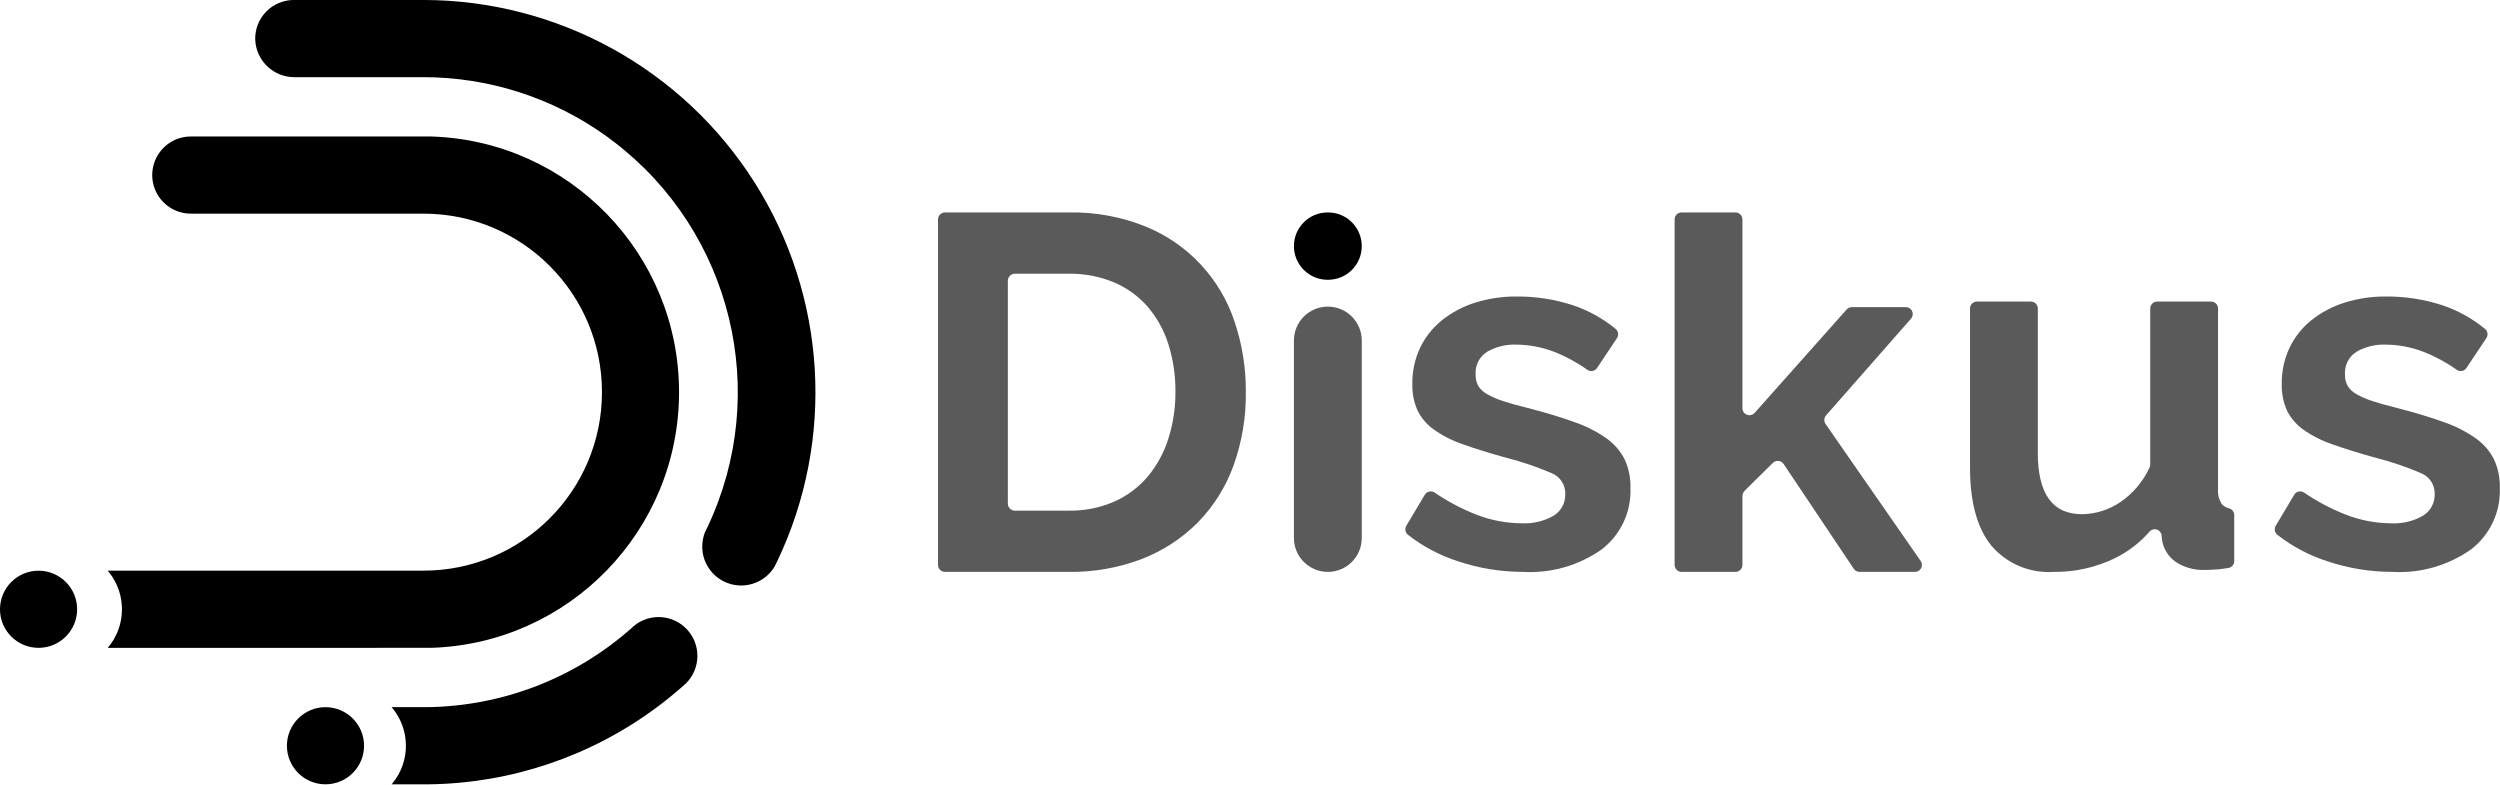
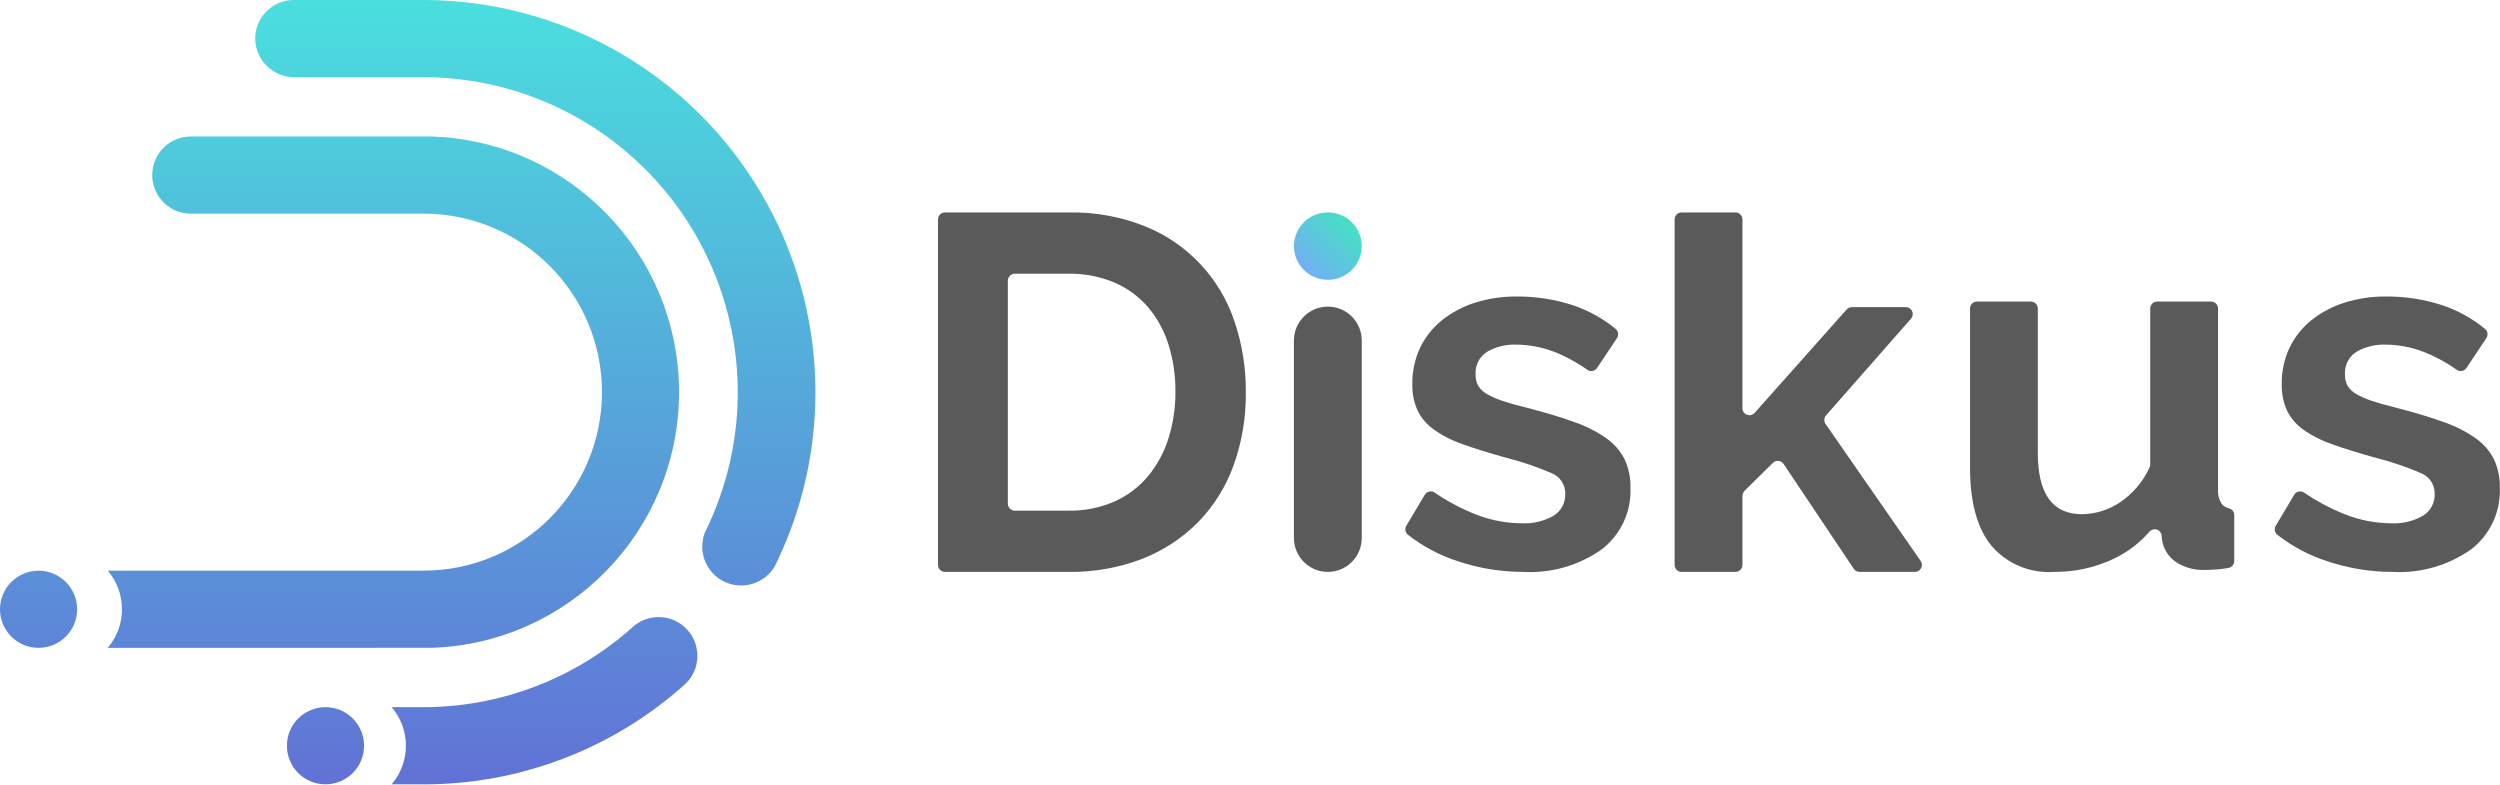
<svg xmlns="http://www.w3.org/2000/svg" width="254.997" height="80" viewBox="0 0 254.997 80">
  <defs>
    <linearGradient id="linear-gradient" x1="1" x2="0" y2="1" gradientUnits="objectBoundingBox">
-       <stop offset="0" stopColor="#3cebb9" />
-       <stop offset="1" stopColor="#7ba5ff" />
+       <stop offset="0" stop-color="#3cebb9" />
+       <stop offset="1" stop-color="#7ba5ff" />
    </linearGradient>
    <linearGradient id="linear-gradient-2" x1="0.5" x2="0.5" y2="1" gradientUnits="objectBoundingBox">
-       <stop offset="0" stopColor="#4adede" />
-       <stop offset="1" stopColor="#6172d6" />
+       <stop offset="0" stop-color="#4adede" />
+       <stop offset="1" stop-color="#6172d6" />
    </linearGradient>
  </defs>
  <g id="Group_253" data-name="Group 253" transform="translate(-10.002 0.001)">
    <g id="Group_251" data-name="Group 251" transform="translate(105.678 21.668)">
      <path id="Path_156" data-name="Path 156" d="M1329.184,474.972V439.727a.709.709,0,0,1,.709-.709h12.614a19.918,19.918,0,0,1,7.875,1.446,15.831,15.831,0,0,1,9.063,9.734,21.863,21.863,0,0,1,1.136,7.1,21.463,21.463,0,0,1-1.265,7.565,16.16,16.16,0,0,1-3.64,5.784,16.4,16.4,0,0,1-5.706,3.718,20.145,20.145,0,0,1-7.462,1.317h-12.614A.709.709,0,0,1,1329.184,474.972ZM1353.4,457.3a15.613,15.613,0,0,0-.723-4.854,10.878,10.878,0,0,0-2.117-3.821,9.44,9.44,0,0,0-3.434-2.479,11.6,11.6,0,0,0-4.622-.878h-5.478a.718.718,0,0,0-.718.718v22.73a.718.718,0,0,0,.718.718h5.478a11.16,11.16,0,0,0,4.673-.93,9.57,9.57,0,0,0,3.408-2.556,11.388,11.388,0,0,0,2.092-3.847A15.431,15.431,0,0,0,1353.4,457.3Z" transform="translate(-1329.184 -439.018)" fill="#5a5a5a" />
      <rect id="Rectangle_173" data-name="Rectangle 173" width="6.92" height="6.868" rx="3.434" transform="translate(36.302 0)" fill="url(#linear-gradient)" />
      <rect id="Rectangle_174" data-name="Rectangle 174" width="6.92" height="27.059" rx="3.46" transform="translate(36.302 9.605)" fill="#5a5a5a" />
      <path id="Path_157" data-name="Path 157" d="M1673.437,526.856a20.933,20.933,0,0,1-6.661-1.084,16.5,16.5,0,0,1-5.1-2.7.709.709,0,0,1-.166-.918l1.884-3.165a.71.71,0,0,1,1.007-.224,21.4,21.4,0,0,0,4.209,2.233,12.935,12.935,0,0,0,4.673.9,5.909,5.909,0,0,0,3.253-.775,2.5,2.5,0,0,0,1.188-2.22,2.219,2.219,0,0,0-1.394-2.117,30.261,30.261,0,0,0-4.544-1.549q-2.633-.722-4.493-1.394a11.506,11.506,0,0,1-3-1.523,5.2,5.2,0,0,1-1.652-1.962,6.26,6.26,0,0,1-.517-2.659,8.418,8.418,0,0,1,.8-3.718,8.1,8.1,0,0,1,2.246-2.814,10.4,10.4,0,0,1,3.382-1.781,13.74,13.74,0,0,1,4.209-.62,18.108,18.108,0,0,1,5.706.878,13.777,13.777,0,0,1,4.39,2.425.709.709,0,0,1,.139.942l-2.032,3.048a.705.705,0,0,1-.993.183,15.467,15.467,0,0,0-3.414-1.846,10.95,10.95,0,0,0-3.847-.723,5.569,5.569,0,0,0-2.943.723,2.515,2.515,0,0,0-1.188,2.324,2.245,2.245,0,0,0,.284,1.188,2.492,2.492,0,0,0,.9.826,8.765,8.765,0,0,0,1.627.7q1.007.337,2.5.7,2.788.724,4.777,1.446a13.043,13.043,0,0,1,3.253,1.652,5.9,5.9,0,0,1,1.859,2.143,6.592,6.592,0,0,1,.594,2.918,7.529,7.529,0,0,1-2.943,6.274A12.681,12.681,0,0,1,1673.437,526.856Z" transform="translate(-1613.743 -490.192)" fill="#5a5a5a" />
      <path id="Path_158" data-name="Path 158" d="M1871.132,475.365l-7.157-10.689a.716.716,0,0,0-1.1-.111l-2.847,2.807a.857.857,0,0,0-.255.61v6.988a.709.709,0,0,1-.709.709h-5.5a.709.709,0,0,1-.709-.709V439.725a.709.709,0,0,1,.709-.709h5.5a.709.709,0,0,1,.709.709v19.259a.714.714,0,0,0,1.247.474l9.386-10.548a.708.708,0,0,1,.53-.238h5.5a.709.709,0,0,1,.533,1.177l-8.666,9.866a.716.716,0,0,0-.05.88l9.7,13.97a.709.709,0,0,1-.582,1.114h-5.65A.709.709,0,0,1,1871.132,475.365Z" transform="translate(-1777.723 -439.016)" fill="#5a5a5a" />
      <path id="Path_159" data-name="Path 159" d="M2291.527,526.856a20.934,20.934,0,0,1-6.662-1.084,16.507,16.507,0,0,1-5.1-2.7.709.709,0,0,1-.166-.918l1.884-3.165a.71.71,0,0,1,1.006-.224,21.4,21.4,0,0,0,4.209,2.233,12.935,12.935,0,0,0,4.673.9,5.907,5.907,0,0,0,3.253-.775,2.5,2.5,0,0,0,1.188-2.22,2.219,2.219,0,0,0-1.394-2.117,30.263,30.263,0,0,0-4.544-1.549q-2.634-.722-4.493-1.394a11.506,11.506,0,0,1-3-1.523,5.2,5.2,0,0,1-1.652-1.962,6.257,6.257,0,0,1-.517-2.659,8.418,8.418,0,0,1,.8-3.718,8.1,8.1,0,0,1,2.246-2.814,10.394,10.394,0,0,1,3.382-1.781,13.74,13.74,0,0,1,4.208-.62,18.109,18.109,0,0,1,5.706.878,13.777,13.777,0,0,1,4.389,2.425.709.709,0,0,1,.139.942l-2.032,3.048a.705.705,0,0,1-.993.183,15.466,15.466,0,0,0-3.415-1.846,10.949,10.949,0,0,0-3.847-.723,5.569,5.569,0,0,0-2.943.723,2.515,2.515,0,0,0-1.188,2.324,2.243,2.243,0,0,0,.284,1.188,2.49,2.49,0,0,0,.9.826,8.769,8.769,0,0,0,1.626.7q1.007.337,2.5.7,2.788.724,4.776,1.446a13.046,13.046,0,0,1,3.253,1.652,5.891,5.891,0,0,1,1.859,2.143,6.589,6.589,0,0,1,.594,2.918,7.528,7.528,0,0,1-2.943,6.274A12.679,12.679,0,0,1,2291.527,526.856Z" transform="translate(-2143.153 -490.192)" fill="#5a5a5a" />
      <path id="Path_160" data-name="Path 160" d="M2071.385,529.943a7.683,7.683,0,0,1-6.352-2.685q-2.169-2.684-2.169-7.952v-16.23a.707.707,0,0,1,.708-.707h5.5a.707.707,0,0,1,.707.707v14.733q0,6.249,4.493,6.248a7.106,7.106,0,0,0,3.9-1.214,8.629,8.629,0,0,0,3-3.542.711.711,0,0,0,.073-.316V503.076a.707.707,0,0,1,.708-.707h5.5a.708.708,0,0,1,.708.707v18.4a2.431,2.431,0,0,0,.387,1.549,1.383,1.383,0,0,0,.734.436.7.7,0,0,1,.531.67v4.709a.708.708,0,0,1-.587.7q-.654.112-1.143.149-.7.051-1.265.052a4.984,4.984,0,0,1-3.021-.852,3.353,3.353,0,0,1-1.368-2.349l-.021-.29a.706.706,0,0,0-1.231-.422,11.288,11.288,0,0,1-3.55,2.726A13.984,13.984,0,0,1,2071.385,529.943Z" transform="translate(-1957.6 -493.279)" fill="#5a5a5a" />
    </g>
    <g id="Group_252" data-name="Group 252" transform="translate(10)">
      <path id="Union_4" data-name="Union 4" d="M19417.447,18902c.035-.039.068-.078.1-.117a6.04,6.04,0,0,0-.1-7.752h3.59a32.019,32.019,0,0,0,20.889-8.072c.078-.068.152-.137.23-.211h0a3.958,3.958,0,0,1,5.318,5.852h0c-.113.107-.23.205-.342.309-.846.742-1.715,1.449-2.619,2.123a39.8,39.8,0,0,1-23.32,7.869Zm-10.68-3.932a3.934,3.934,0,1,1,3.936,3.932A3.934,3.934,0,0,1,19406.768,18898.07Zm-18.277-9.988c.107-.127.211-.258.309-.391a5.517,5.517,0,0,0,.512-.854c.045-.078.078-.162.117-.244a6.069,6.069,0,0,0-.629-5.988c-.1-.137-.2-.264-.309-.391v-.006h32.205a18.207,18.207,0,1,0,0-36.414h-23.668a3.935,3.935,0,1,1,0-7.869h24.494a26.091,26.091,0,0,1-.049,52.156Zm-10.988-3.936a3.934,3.934,0,1,1,3.932,3.936A3.934,3.934,0,0,1,19377.5,18884.146Zm71.629-6.395a4.022,4.022,0,0,1,.273-1.455c.092-.176.18-.361.268-.547a32.149,32.149,0,0,0-9.543-39.277l-.732-.547a31.979,31.979,0,0,0-18.773-6.051h-13.07a3.992,3.992,0,0,1-4.02-3.824,3.939,3.939,0,0,1,3.938-4.049h13.2a40.022,40.022,0,0,1,36.141,57.178c-.1.205-.2.4-.3.609a3.974,3.974,0,0,1-7.385-2.037Z" transform="translate(-19377.5 -18822.002)" fill="url(#linear-gradient-2)" />
    </g>
  </g>
</svg>
